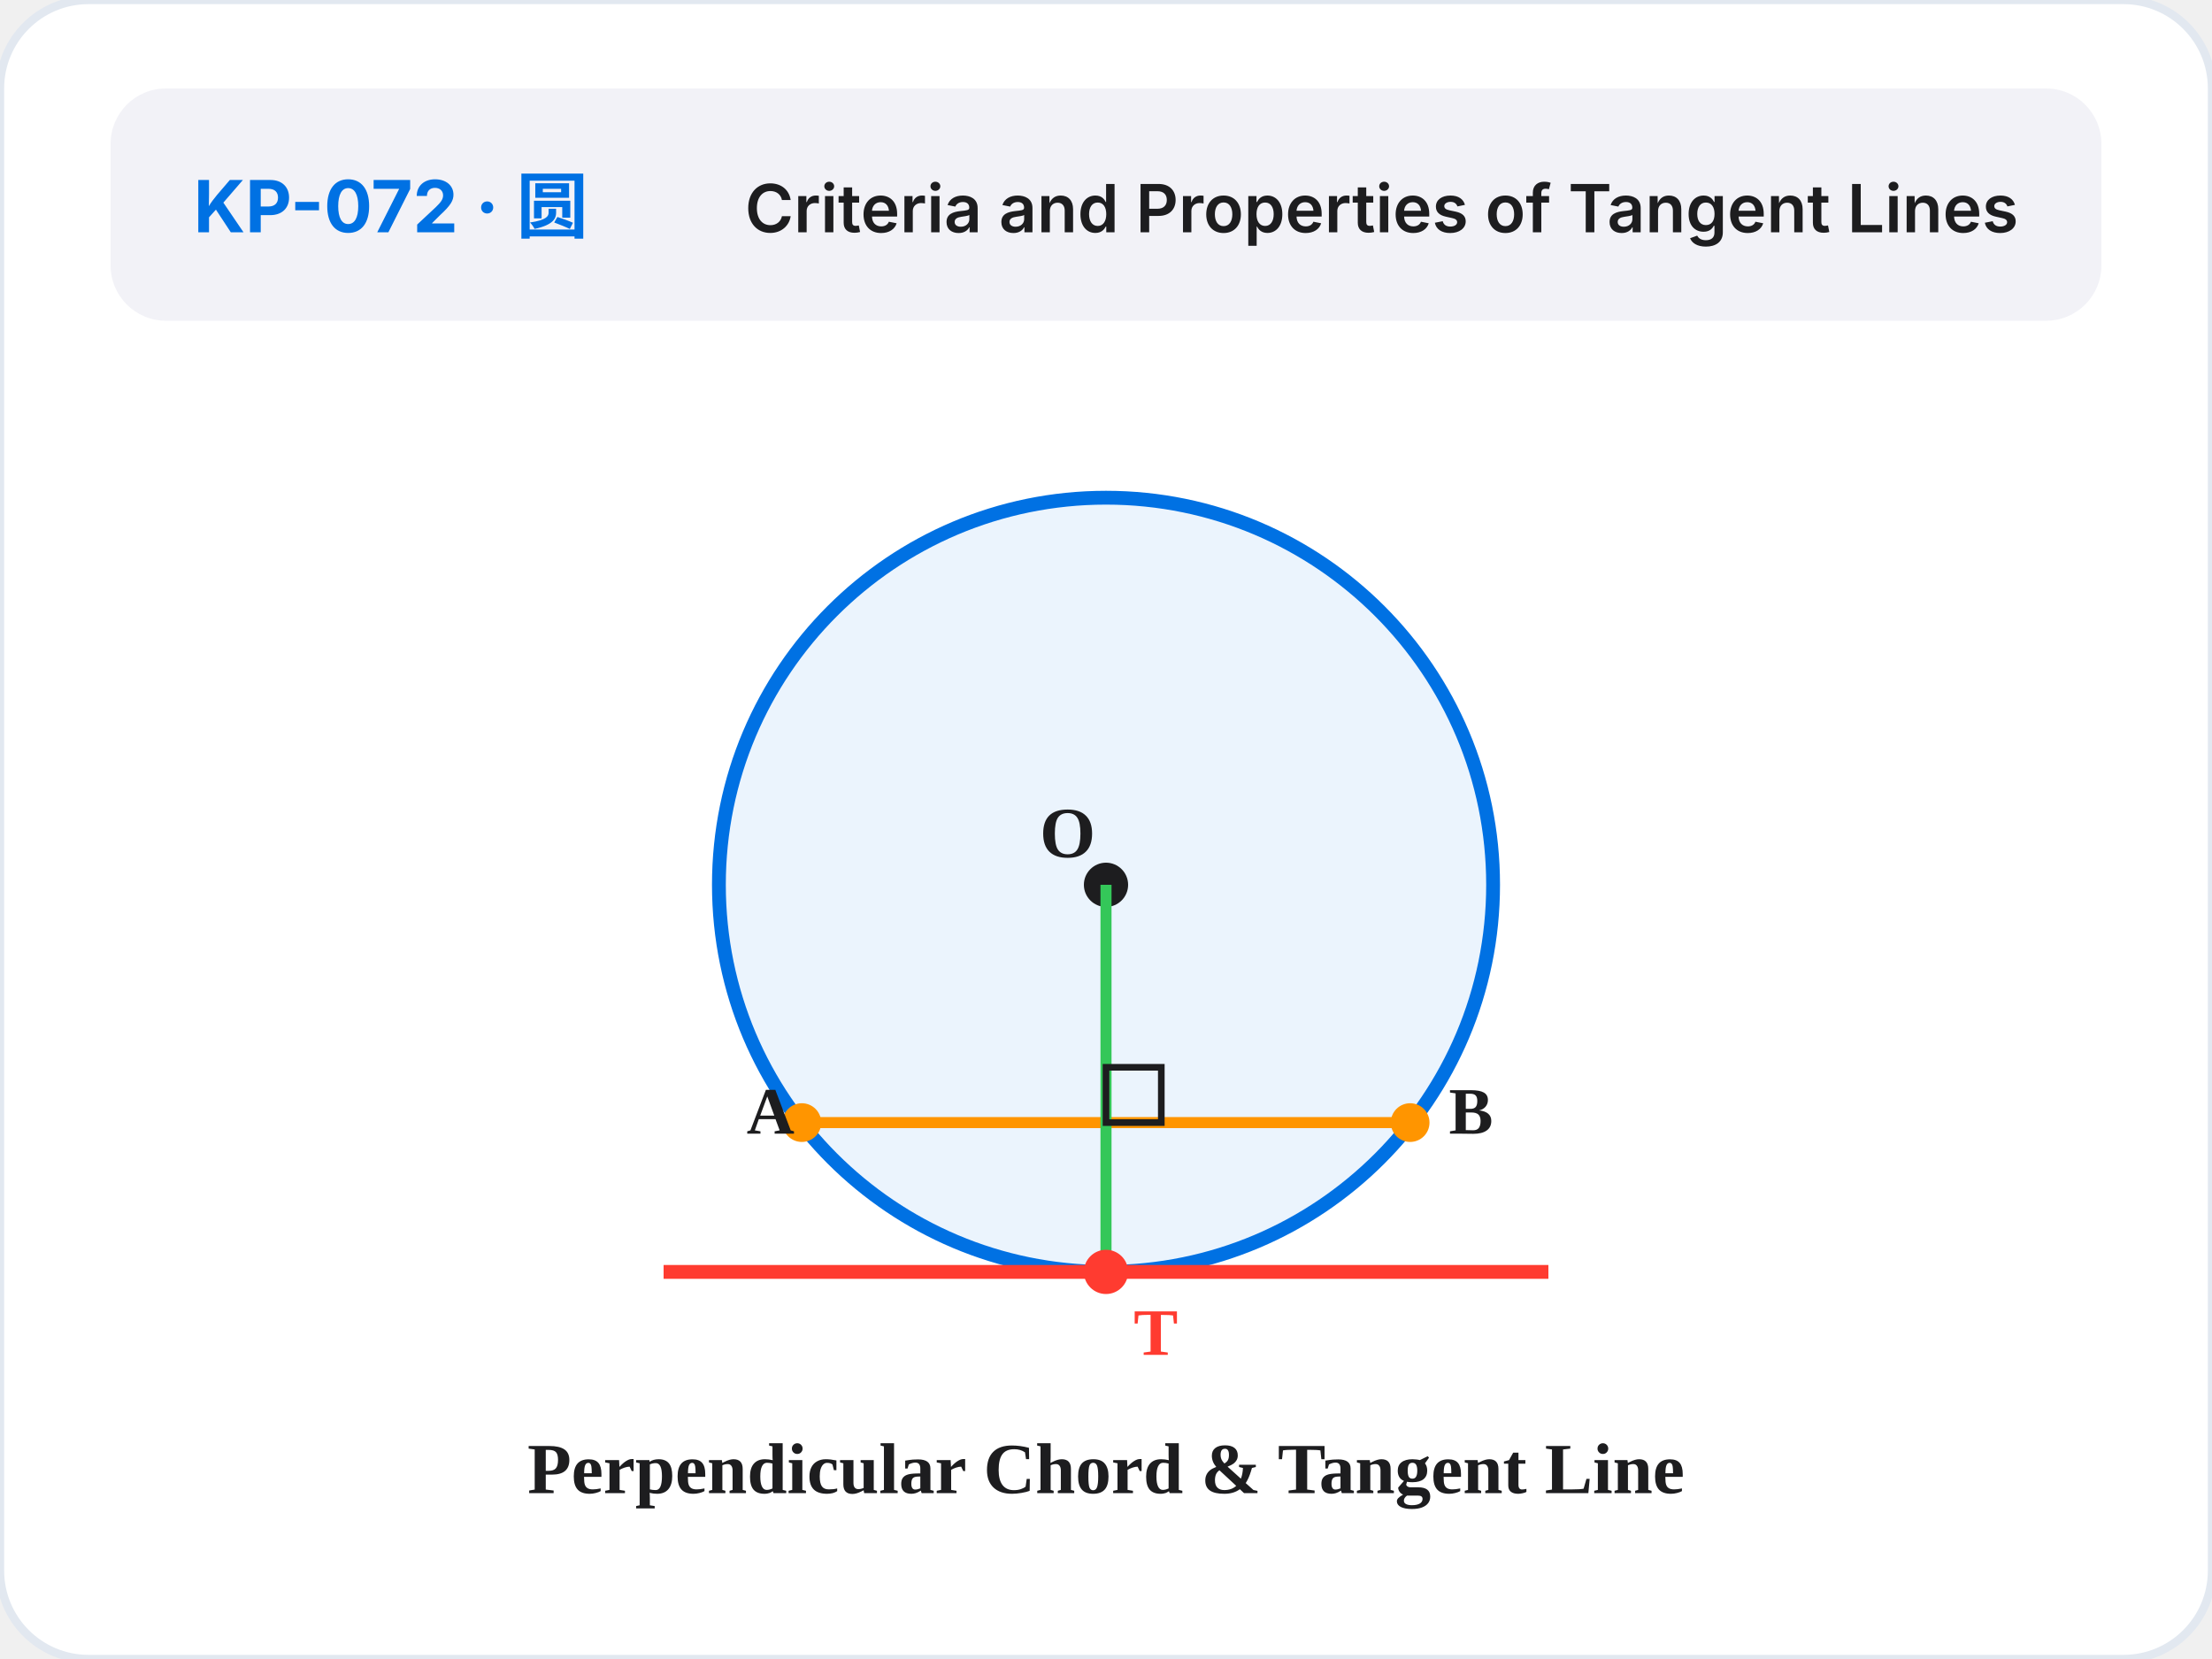
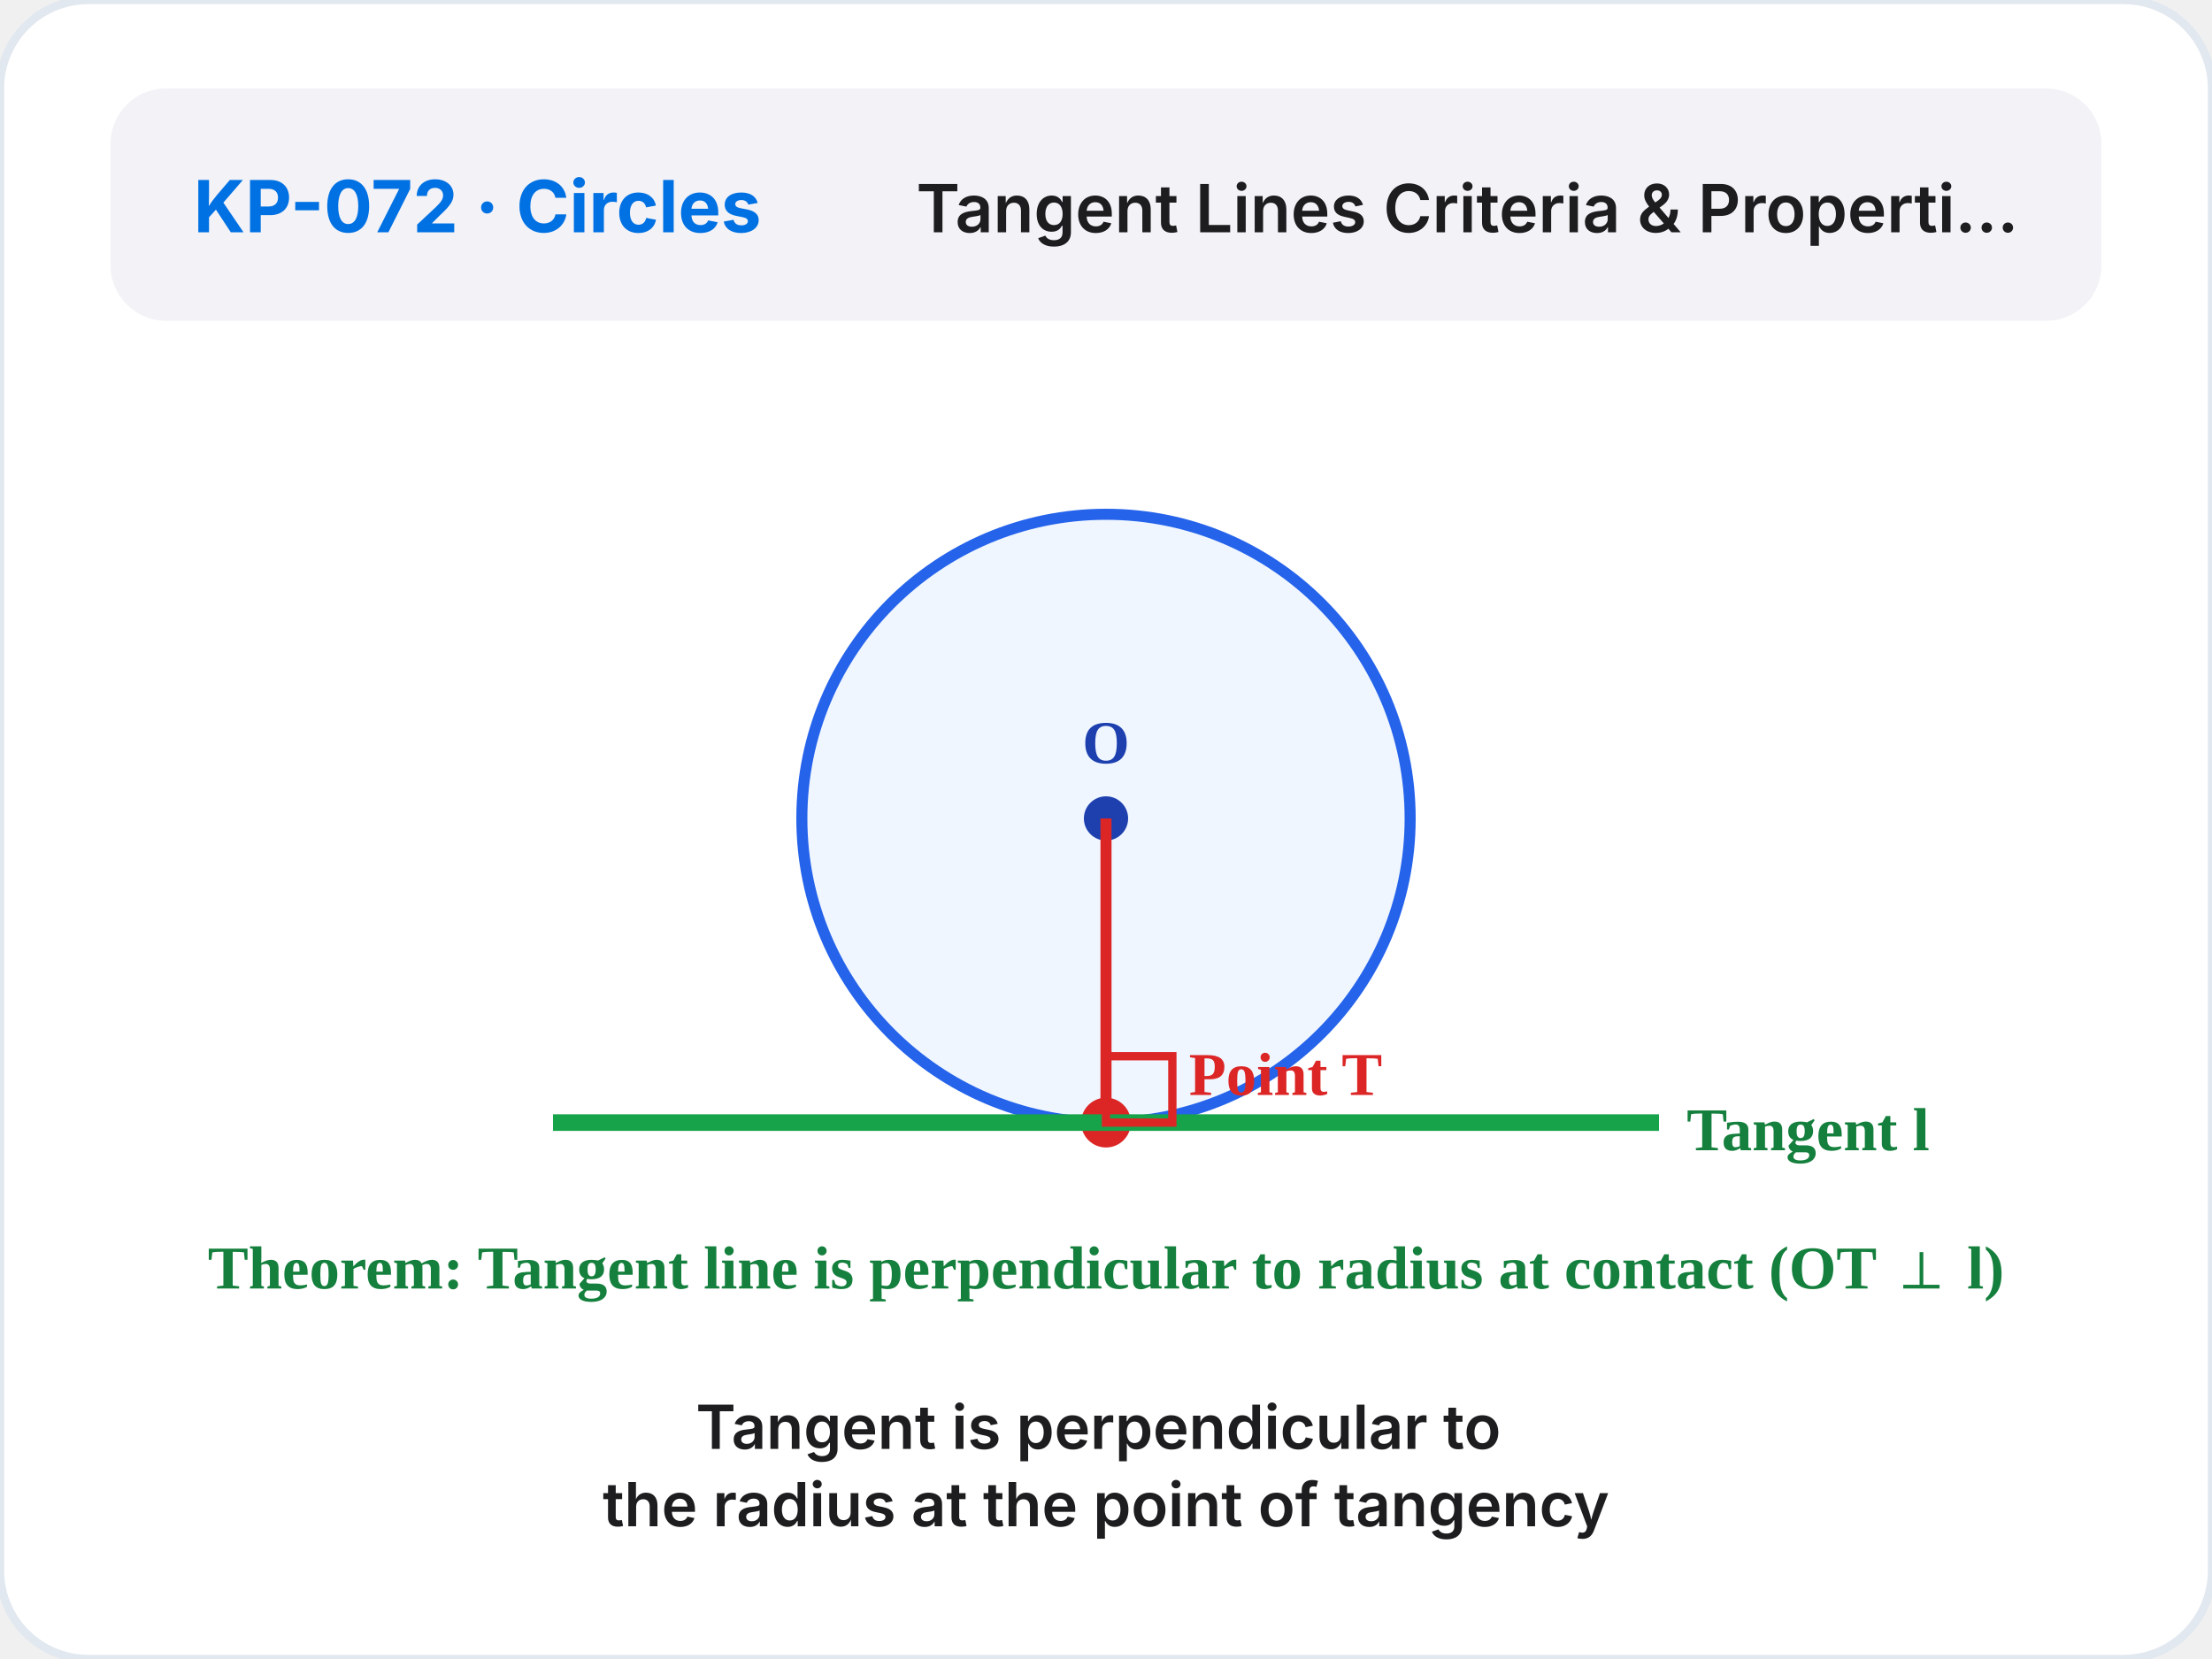
<svg xmlns="http://www.w3.org/2000/svg" viewBox="0 0 400 300" preserveAspectRatio="xMidYMid meet" width="100%" height="100%">
  <rect width="400" height="300" rx="16" fill="#ffffff" stroke="#e2e8f0" stroke-width="1.5" />
  <rect x="20" y="16" width="360" height="42" rx="10" fill="#f2f2f7" />
-   <text x="35" y="42" font-family="-apple-system, sans-serif" font-size="13" font-weight="700" fill="#0071e3">KP-072 · 圆</text>
-   <text x="365" y="42" text-anchor="end" font-family="-apple-system, sans-serif" font-size="12" font-weight="600" fill="#1d1d1f">Criteria and Properties of Tangent Lines</text>
-   <g transform="translate(200, 160)">
-     <circle class="layer-stage-1" cx="0" cy="0" r="70" fill="#0071e3" fill-opacity="0.08" stroke="#0071e3" stroke-width="2.5" />
-     <circle class="layer-stage-2" cx="0" cy="0" r="4" fill="#1d1d1f" />
-     <text class="layer-stage-3 formal-labels" x="-12" y="-5" font-weight="bold" font-size="13" fill="#1d1d1f">O</text>
-     <line class="layer-stage-2" x1="-55" y1="43" x2="55" y2="43" stroke="#ff9500" stroke-width="2" />
-     <line class="layer-stage-2" x1="0" y1="0" x2="0" y2="70" stroke="#34c759" stroke-width="2" />
-     <rect class="layer-stage-2" x="0" y="33" width="10" height="10" fill="none" stroke="#1d1d1f" stroke-width="1.2" />
-     <line class="layer-stage-4" x1="-80" y1="70" x2="80" y2="70" stroke="#ff3b30" stroke-width="2.5" />
-     <circle class="layer-stage-2" cx="-55" cy="43" r="3.5" fill="#ff9500" />
-     <circle class="layer-stage-2" cx="55" cy="43" r="3.5" fill="#ff9500" />
-     <circle class="layer-stage-4" cx="0" cy="70" r="4" fill="#ff3b30" />
-     <text class="layer-stage-3 formal-labels" x="-65" y="45" font-size="12" font-weight="bold" fill="#1d1d1f">A</text>
-     <text class="layer-stage-3 formal-labels" x="62" y="45" font-size="12" font-weight="bold" fill="#1d1d1f">B</text>
-     <text class="layer-stage-4" x="5" y="85" font-size="12" font-weight="bold" fill="#ff3b30">T</text>
+   <text x="35" y="42" font-family="-apple-system, sans-serif" font-size="13" font-weight="700" fill="#0071e3">KP-072 · Circles</text>
+   <text x="365" y="42" text-anchor="end" font-family="-apple-system, sans-serif" font-size="12" font-weight="600" fill="#1d1d1f">Tangent Lines Criteria &amp; Properti…</text>
+   <g transform="translate(60, 68)">
+     <circle class="layer-stage-1" cx="140" cy="80" r="55" fill="#eff6ff" stroke="#2563eb" stroke-width="2" />
+     <circle class="layer-stage-1" cx="140" cy="80" r="4" fill="#1e40af" />
+     <text class="layer-stage-1" x="140" y="70" text-anchor="middle" font-size="11" font-weight="bold" fill="#1e40af">O</text>
+     <line class="layer-stage-2" x1="140" y1="80" x2="140" y2="135" stroke="#dc2626" stroke-width="2" />
+     <circle class="layer-stage-2" cx="140" cy="135" r="4.5" fill="#dc2626" />
+     <text class="layer-stage-2" x="155" y="130" font-size="11" font-weight="bold" fill="#dc2626">Point T</text>
+     <line class="layer-stage-3 formal-labels" x1="40" y1="135" x2="240" y2="135" stroke="#16a34a" stroke-width="3" />
+     <rect class="layer-stage-3 formal-labels" x="140" y="123" width="12" height="12" fill="none" stroke="#dc2626" stroke-width="1.5" />
+     <text class="layer-stage-3 formal-labels" x="245" y="140" font-size="11" font-weight="bold" fill="#15803d">Tangent l</text>
+     <text class="layer-stage-4" x="140" y="165" text-anchor="middle" font-size="11" font-weight="bold" fill="#15803d">Theorem: Tangent line is perpendicular to radius at contact (OT ⊥ l)</text>
  </g>
-   <text class="layer-stage-4" x="200" y="270" text-anchor="middle" font-size="13" font-weight="600" fill="#1d1d1f">Perpendicular Chord &amp; Tangent Line</text>
+   <text class="layer-stage-4" x="200" y="262" text-anchor="middle" font-family="-apple-system, sans-serif" font-size="11" font-weight="600" fill="#1d1d1f">
+     <tspan x="200" dy="0">Tangent is perpendicular to</tspan>
+     <tspan x="200" dy="14">the radius at the point of tangency</tspan>
+   </text>
</svg>
